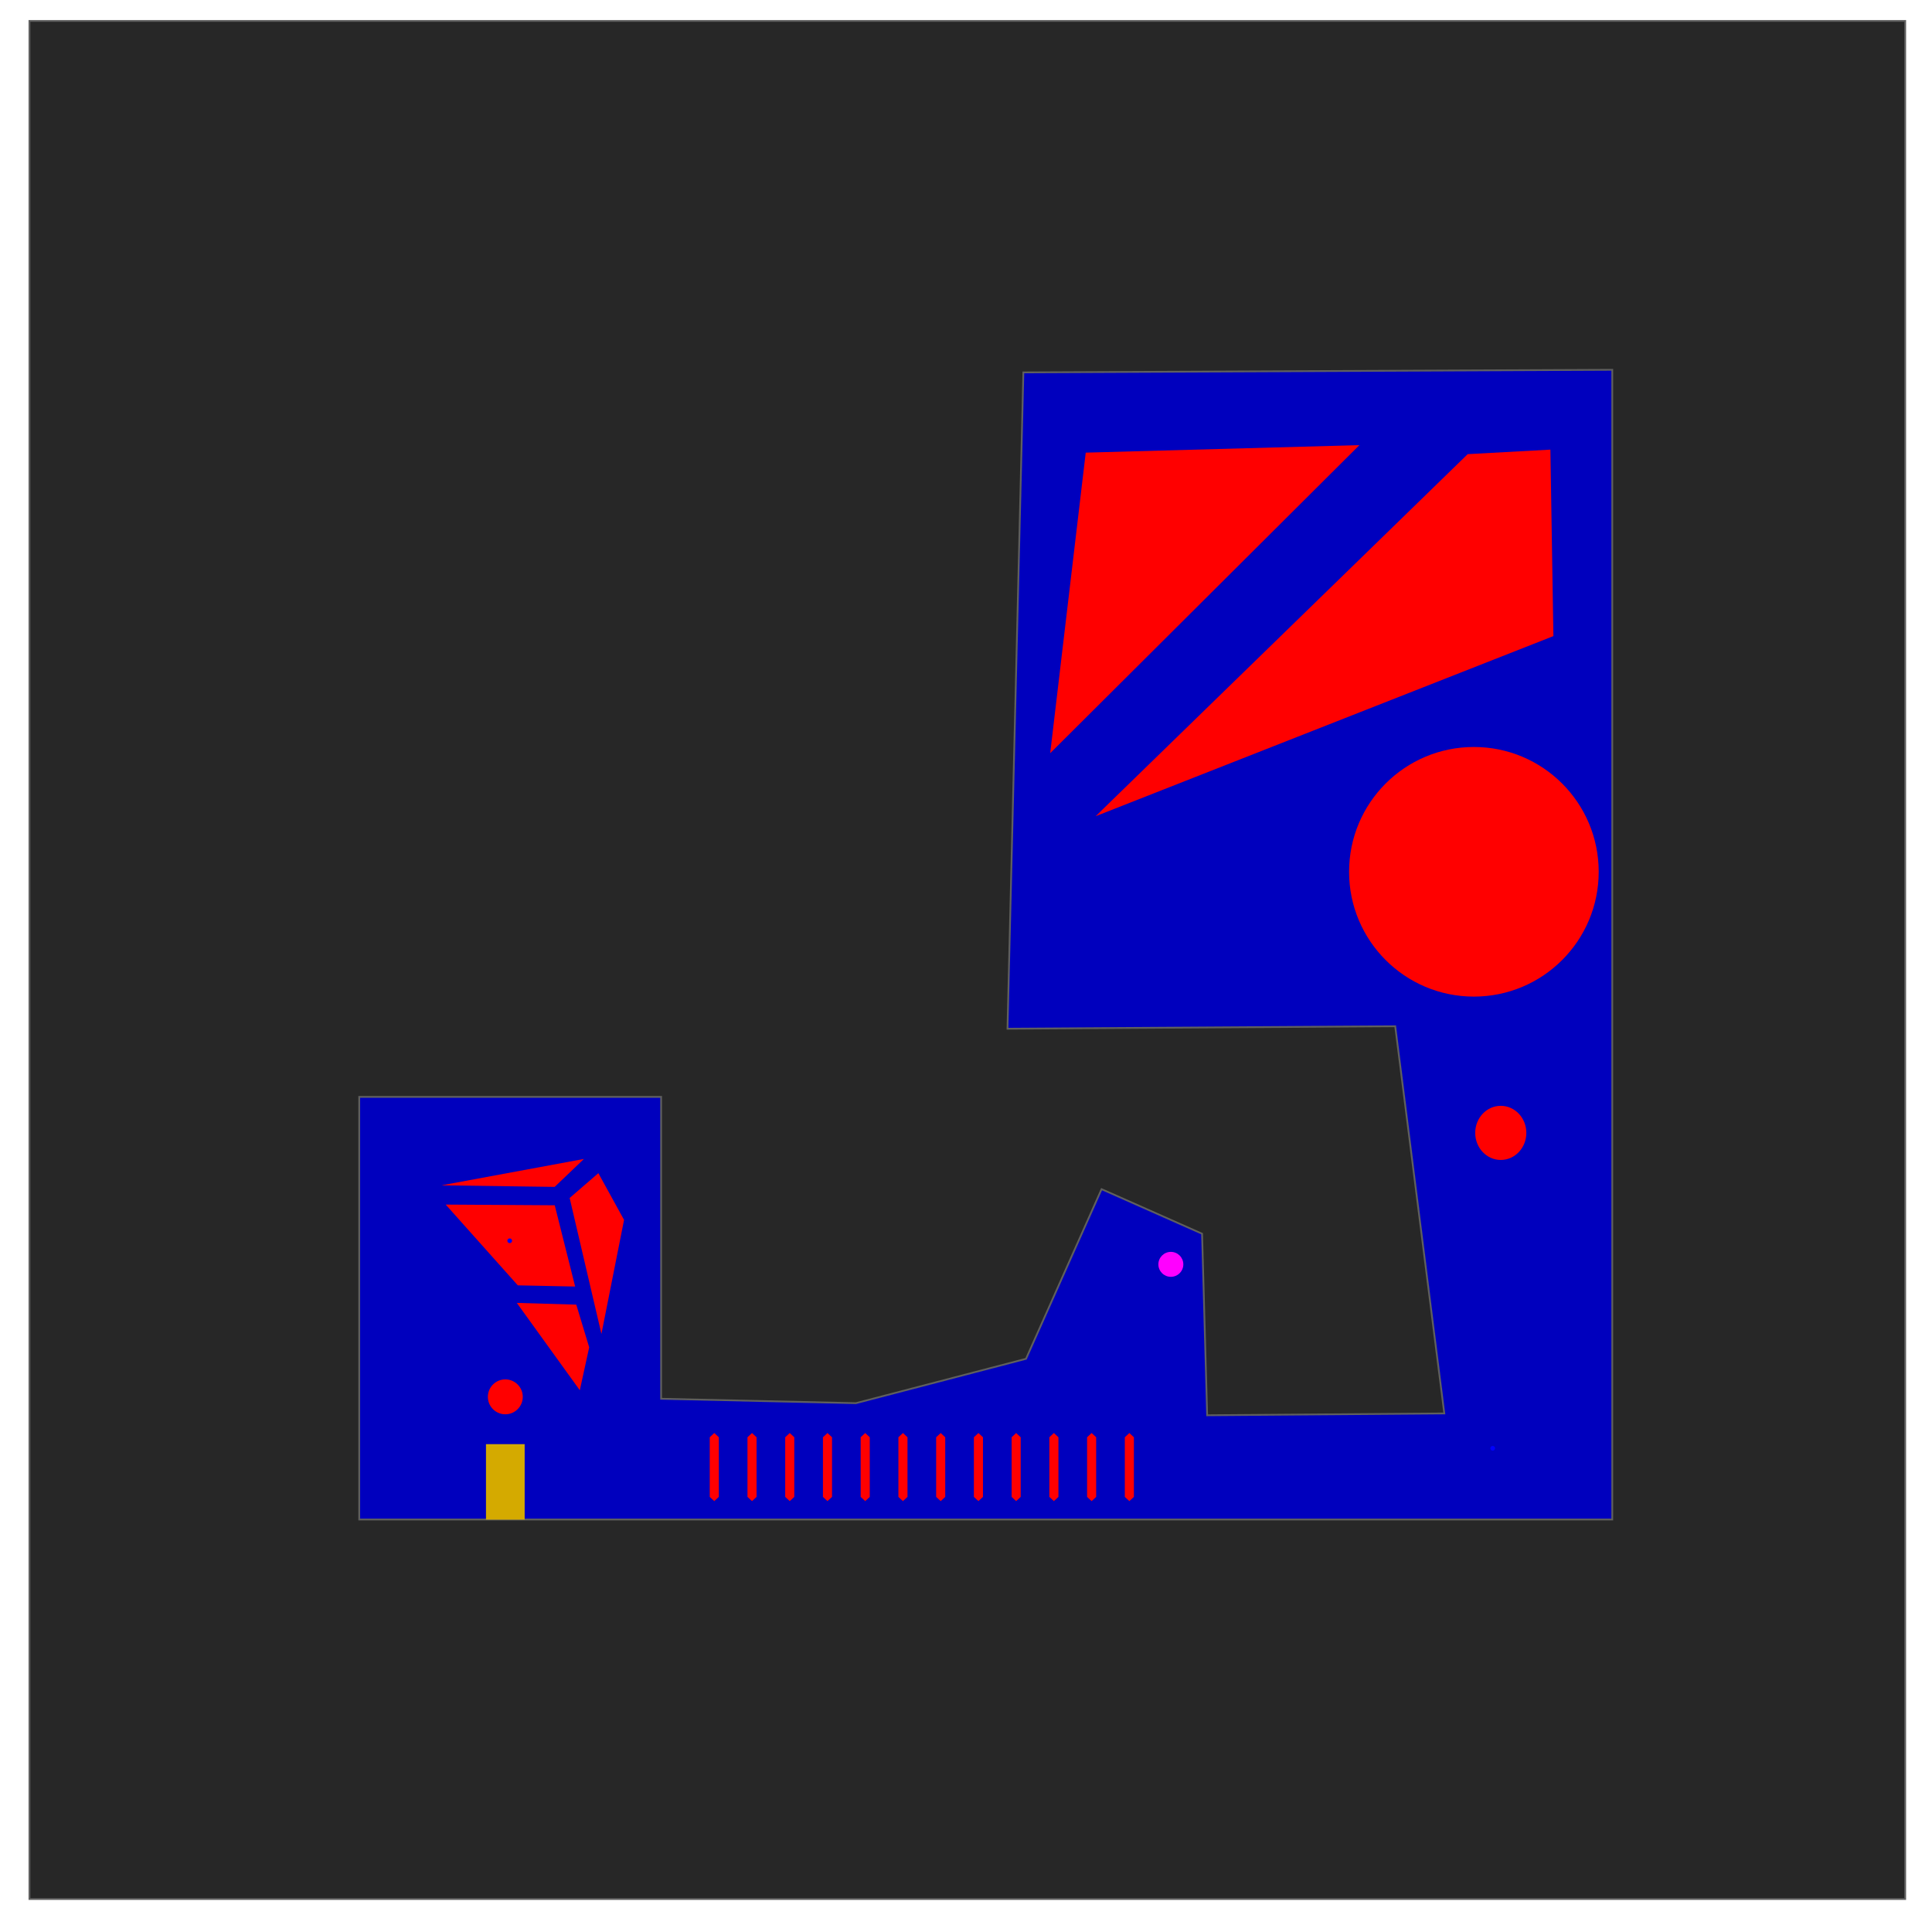
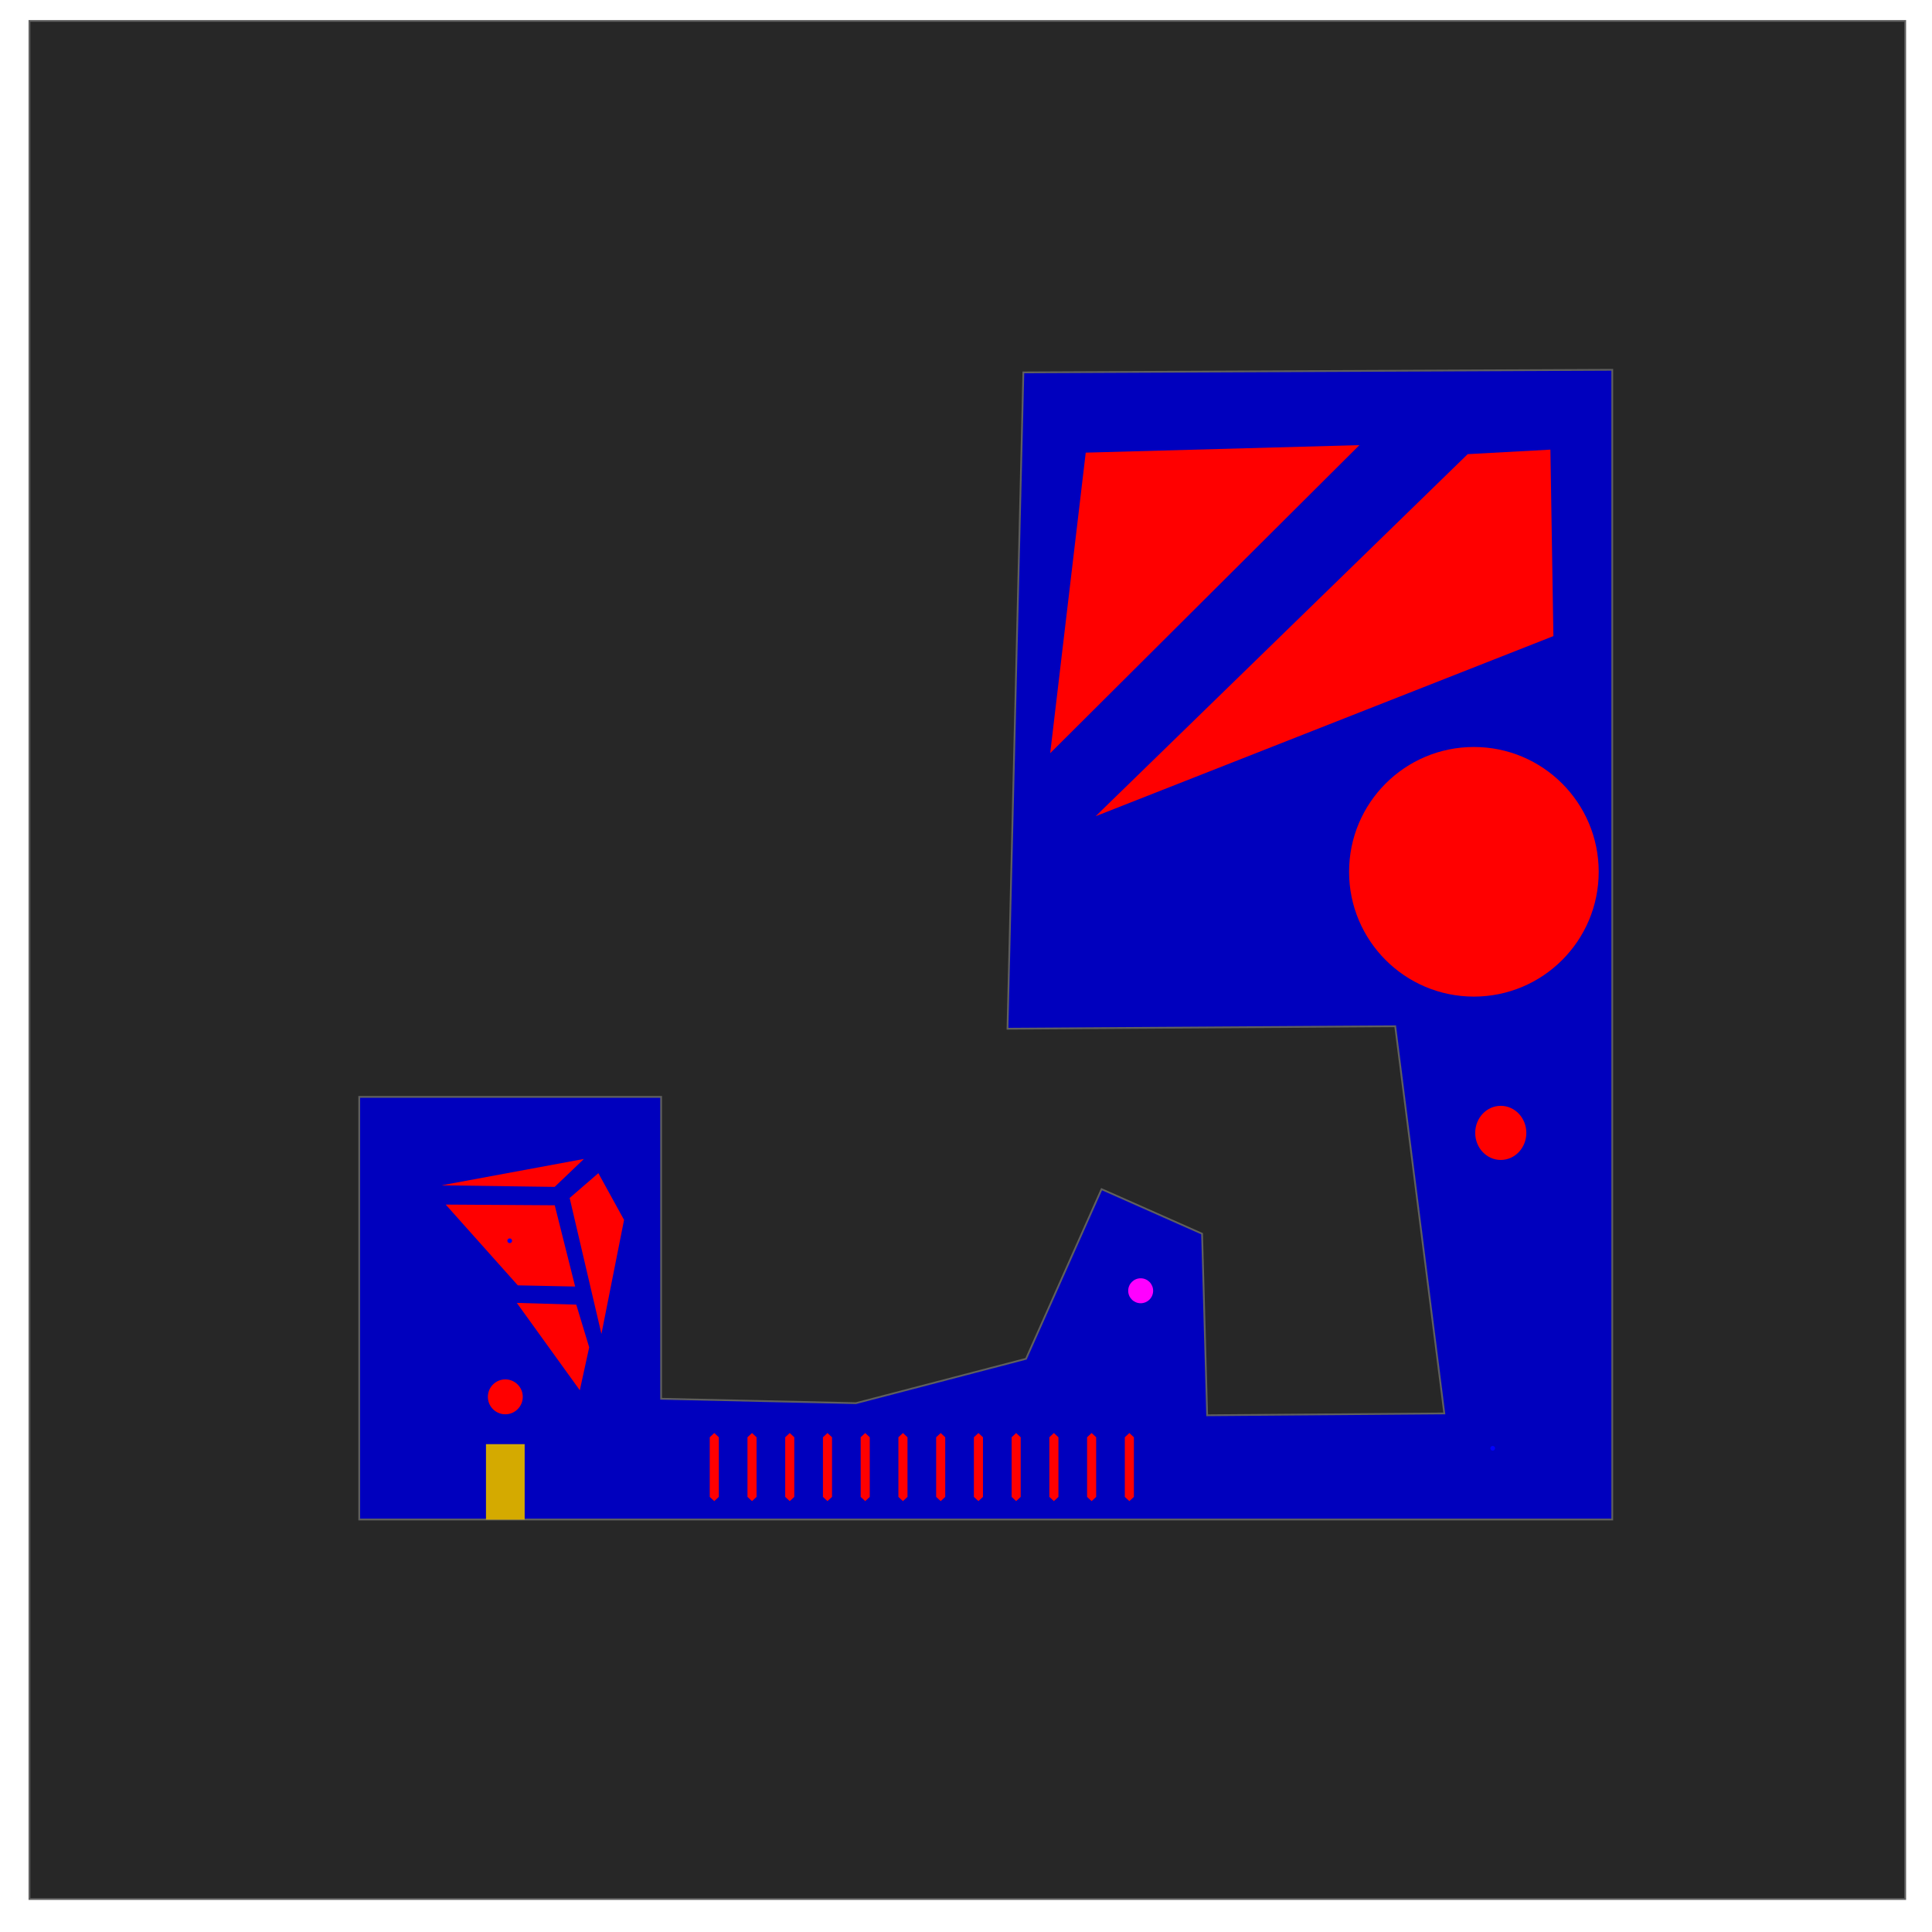
<svg xmlns="http://www.w3.org/2000/svg" xmlns:xlink="http://www.w3.org/1999/xlink" width="2048" height="2048" viewBox="0 0 2048 2048" version="1.1" id="svg1">
  <defs id="defs1">
    <linearGradient id="swatch5">
      <stop style="stop-color:#000000;stop-opacity:1;" offset="0" id="stop5" />
    </linearGradient>
    <linearGradient id="swatch4">
      <stop style="stop-color:#0000be;stop-opacity:1;" offset="0" id="stop4" />
    </linearGradient>
    <linearGradient xlink:href="#swatch4" id="linearGradient5" x1="380.312" y1="1001.374" x2="1709.562" y2="1001.374" gradientUnits="userSpaceOnUse" />
  </defs>
  <g id="layer1" style="display:inline">
    <path style="fill:none;stroke:#000000;stroke-opacity:1" d="M 380.812,1610.75 H 1709.062 V 392 l -624.25,2.75 -16.828,695.739 411.004,-2.625 52.032,410.438 -251.381,1.944 -5.41,-192.456 -106.514,-47.239 -80.076,179.82 -180.37,47.045 -206.458,-4.666 v -320 h -320 z" id="path1" />
  </g>
  <g id="layer8" style="display:inline;fill:none;stroke:#ff0000;stroke-opacity:1">
    <path id="path1-49" style="display:inline;fill:none;stroke:#000000;stroke-opacity:1" d="m 1022.312,331 c -6.63,274.642 -13.26,549.284 -19.891,823.926 140.064,-0.896 280.128,-1.791 420.191,-2.688 11.947,94.209 23.896,188.418 35.844,282.627 -38.859,0.295 -77.717,0.585 -116.576,0.881 -1.616,-56.694 -3.228,-113.388 -4.842,-170.082 -67.275,-29.85 -134.549,-59.701 -201.824,-89.551 -31.168,70.022 -62.332,140.045 -93.502,210.066 -47.308,12.352 -94.617,24.7 -141.926,37.049 -44.992,-1.013 -89.983,-2.026 -134.975,-3.041 0,-107.146 0,-214.292 0,-321.438 -149.333,0 -298.667,0 -448,0 0,192 0,384 0,576 485.417,0 970.833,0 1456.25,0 0,-449.021 0,-898.042 0,-1347.062 -250.25,1.104 -500.5,2.208 -750.75,3.312 z" />
  </g>
  <g id="layer13" style="display:none">
    <rect style="display:inline;fill:#ff6600;fill-opacity:1;stroke-width:1.89" id="rect20" width="1788.549" height="1686.528" x="146.655" y="162.595" />
  </g>
  <g id="layer17" style="display:inline">
    <path style="display:inline;fill:url(#linearGradient5);stroke:#000000;stroke-opacity:1" d="M 380.812,1610.75 H 1709.062 V 392 l -624.25,2.75 -16.828,695.739 411.004,-2.625 52.032,410.438 -251.381,1.944 -5.41,-192.456 -106.514,-47.239 -80.076,179.82 -180.37,47.045 -206.458,-4.666 v -320 h -320 z" id="path1-4" />
    <path style="fill:#ff0000;fill-opacity:1;stroke-width:0.926" d="m 468.016,1256.497 150.976,-27.959 -31.004,29.613 z" id="path9" />
    <path style="fill:#ff0000;fill-opacity:1;stroke-width:1.157" d="m 634.282,1243.604 -30.434,26.3 33.695,144.144 23.984,-120.917 z" id="path10" />
    <path style="display:inline;fill:#ff0000;fill-opacity:1;stroke-width:1.89" d="m 588.054,1277.64 -115.59,-0.731 76.422,85.623 60.801,1.254 z" id="path11" />
    <path style="display:inline;fill:#ff0000;fill-opacity:1;stroke-width:0.676" d="m 610.873,1382.964 -63.047,-1.834 66.802,92.603 9.943,-45.529 z" id="path12" />
    <ellipse style="display:inline;fill:#ff0000;fill-opacity:1;stroke-width:0.501" id="path15-8" cx="1590.884" cy="1200.911" rx="27.099" ry="28.693" />
    <path style="display:inline;fill:#ff0000;fill-opacity:1;stroke-width:1.89" d="m 1113.246,798.435 37.674,-318.62 290.121,-7.97 z" id="path16" />
    <path style="display:inline;fill:#ff0000;fill-opacity:1;stroke-width:1.89" d="m 1161.418,865.231 394.396,-383.821 87.674,-4.782 3.188,197.665 z" id="path17" />
    <circle style="display:inline;fill:#ff0000;fill-opacity:1;stroke-width:1.89" id="path18" cx="1562.385" cy="924.134" r="132.308" />
    <path id="path20" style="fill:#ff0000;stroke-width:0.61" d="m 761.985,1586.773 -4.817,4.492 -4.817,-4.492 v -63.228 l 4.817,-4.492 4.817,4.492 z" />
    <path id="path20-9" style="display:inline;fill:#ff0000;stroke-width:0.61" d="m 801.985,1586.773 -4.817,4.492 -4.817,-4.492 v -63.228 l 4.817,-4.492 4.817,4.492 z" />
    <path id="path20-9-4" style="display:inline;fill:#ff0000;stroke-width:0.61" d="m 841.985,1586.773 -4.817,4.492 -4.817,-4.492 v -63.228 l 4.817,-4.492 4.817,4.492 z" />
    <path id="path20-9-4-7" style="display:inline;fill:#ff0000;stroke-width:0.61" d="m 881.985,1586.773 -4.817,4.492 -4.817,-4.492 v -63.228 l 4.817,-4.492 4.817,4.492 z" />
    <path id="path20-9-4-7-5" style="display:inline;fill:#ff0000;stroke-width:0.61" d="m 921.985,1586.773 -4.817,4.492 -4.817,-4.492 v -63.228 l 4.817,-4.492 4.817,4.492 z" />
    <path id="path20-9-4-7-5-3" style="display:inline;fill:#ff0000;stroke-width:0.61" d="m 961.985,1586.773 -4.817,4.492 -4.817,-4.492 v -63.228 l 4.817,-4.492 4.817,4.492 z" />
    <path id="path20-9-4-7-5-3-7" style="display:inline;fill:#ff0000;stroke-width:0.61" d="m 1001.985,1586.773 -4.817,4.492 -4.817,-4.492 v -63.228 l 4.817,-4.492 4.817,4.492 z" />
    <path id="path20-9-4-7-5-3-7-2" style="display:inline;fill:#ff0000;stroke-width:0.61" d="m 1041.985,1586.773 -4.817,4.492 -4.817,-4.492 v -63.228 l 4.817,-4.492 4.817,4.492 z" />
    <path id="path20-9-4-7-5-3-7-2-7" style="display:inline;fill:#ff0000;stroke-width:0.61" d="m 1081.985,1586.773 -4.817,4.492 -4.817,-4.492 v -63.228 l 4.817,-4.492 4.817,4.492 z" />
    <path id="path20-9-4-7-5-3-7-2-7-9" style="display:inline;fill:#ff0000;stroke-width:0.61" d="m 1121.985,1586.773 -4.817,4.492 -4.817,-4.492 v -63.228 l 4.817,-4.492 4.817,4.492 z" />
    <path id="path20-9-4-7-5-3-7-2-7-9-4" style="display:inline;fill:#ff0000;stroke-width:0.61" d="m 1161.985,1586.773 -4.817,4.492 -4.817,-4.492 v -63.228 l 4.817,-4.492 4.817,4.492 z" />
    <path id="path20-9-4-7-5-3-7-2-7-9-4-9" style="display:inline;fill:#ff0000;stroke-width:0.61" d="m 1201.985,1586.773 -4.817,4.492 -4.817,-4.492 v -63.228 l 4.817,-4.492 4.817,4.492 z" />
  </g>
  <g id="layer18" style="display:inline">
    <path id="rect1" style="fill:#272727;fill-opacity:1;stroke:#5f5f5f;stroke-width:1.89" d="M 31.215,22.172 V 2013.055 H 2019.59 V 22.172 Z M 1709.062,392 v 1218.75 h -1328.25 v -448 h 320 v 320 l 206.457,4.666 180.369,-47.045 80.076,-179.82 106.516,47.238 5.408,192.457 251.381,-1.943 -52.031,-410.439 -411.004,2.625 16.828,-695.738 z" />
  </g>
  <g id="layer4" style="display:inline">
    <rect style="fill:#d4aa00;stroke-width:7.294" id="rect2" width="41" height="80" x="515.16" y="1530.864" />
  </g>
  <g id="layer5">
-     <circle style="fill:#ff00ff;stroke-width:1.89" id="path4" cx="1241.156" cy="1340.263" r="13.219" />
+     <circle style="fill:#ff00ff;stroke-width:1.89" id="path4" cx="1209.156" cy="1368.263" r="13.219" />
  </g>
  <g id="layer2" style="display:inline">
    <circle style="fill:#ff0000;stroke:none;stroke-width:1.489" id="path2-9" cx="535.66" cy="1480.712" r="18.5" />
  </g>
  <g id="layer3" style="display:none">
    <circle style="fill:#000000;stroke-width:0.68" id="path3" cx="1276.812" cy="1076.219" r="5" />
  </g>
  <g id="layer9" style="display:inline">
    <circle style="fill:#0000ff;stroke:none;stroke-width:0.201" id="path2-9-6" cx="540.312" cy="1315.25" r="2.5" />
    <circle style="display:inline;fill:#0000ff;stroke:none;stroke-width:0.201" id="path2-9-6-7" cx="1582.312" cy="1535.25" r="2.5" />
  </g>
  <g id="layer7" style="display:inline" />
</svg>
